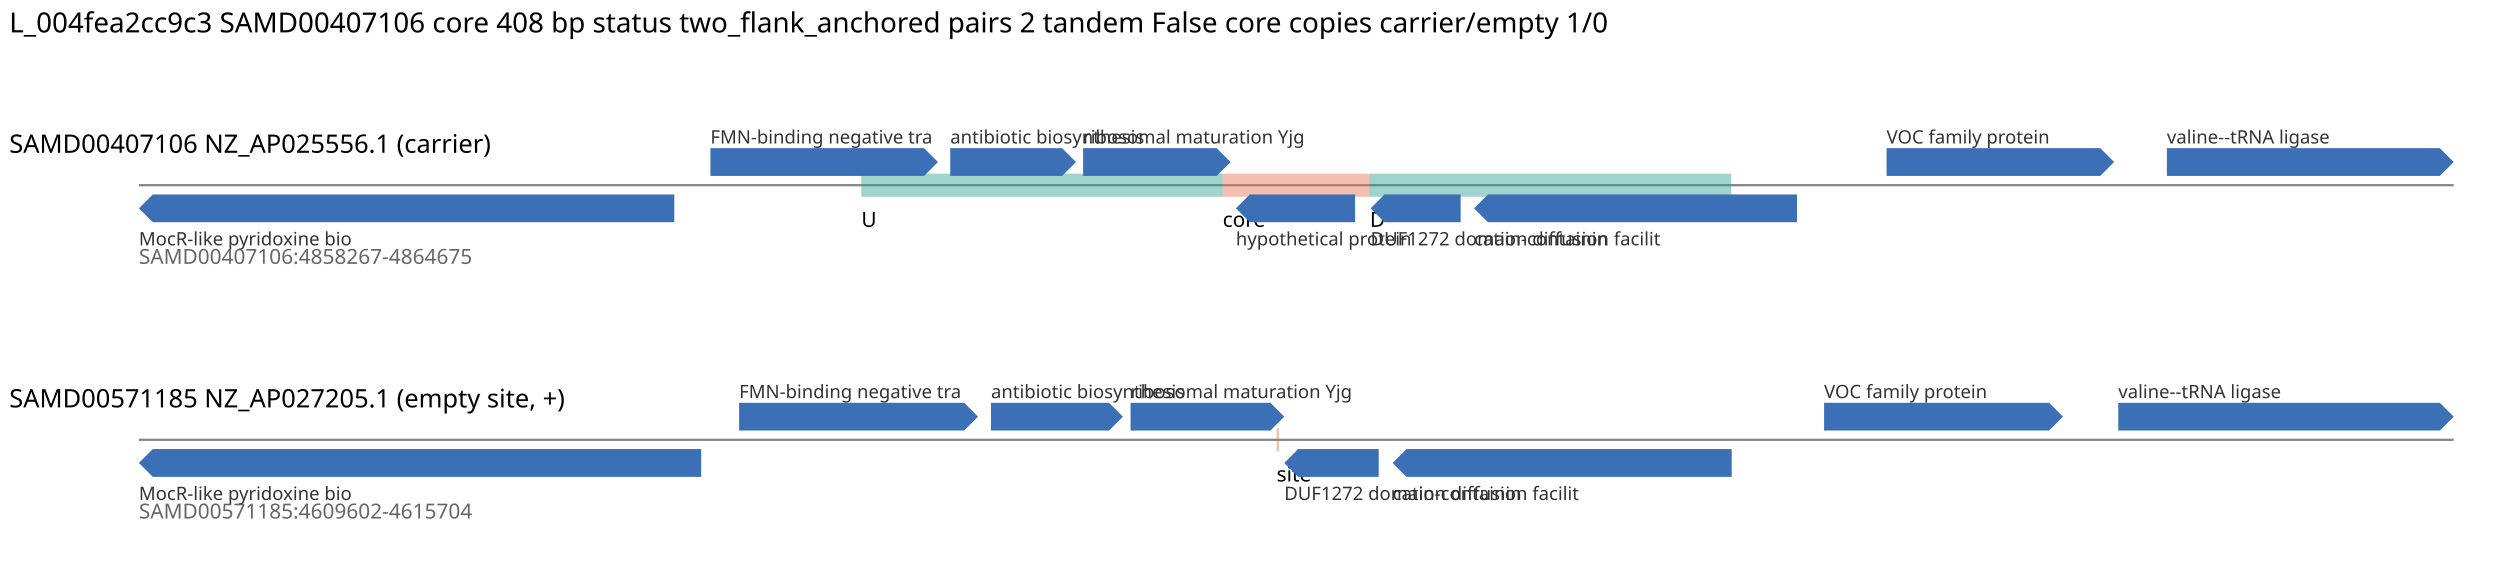
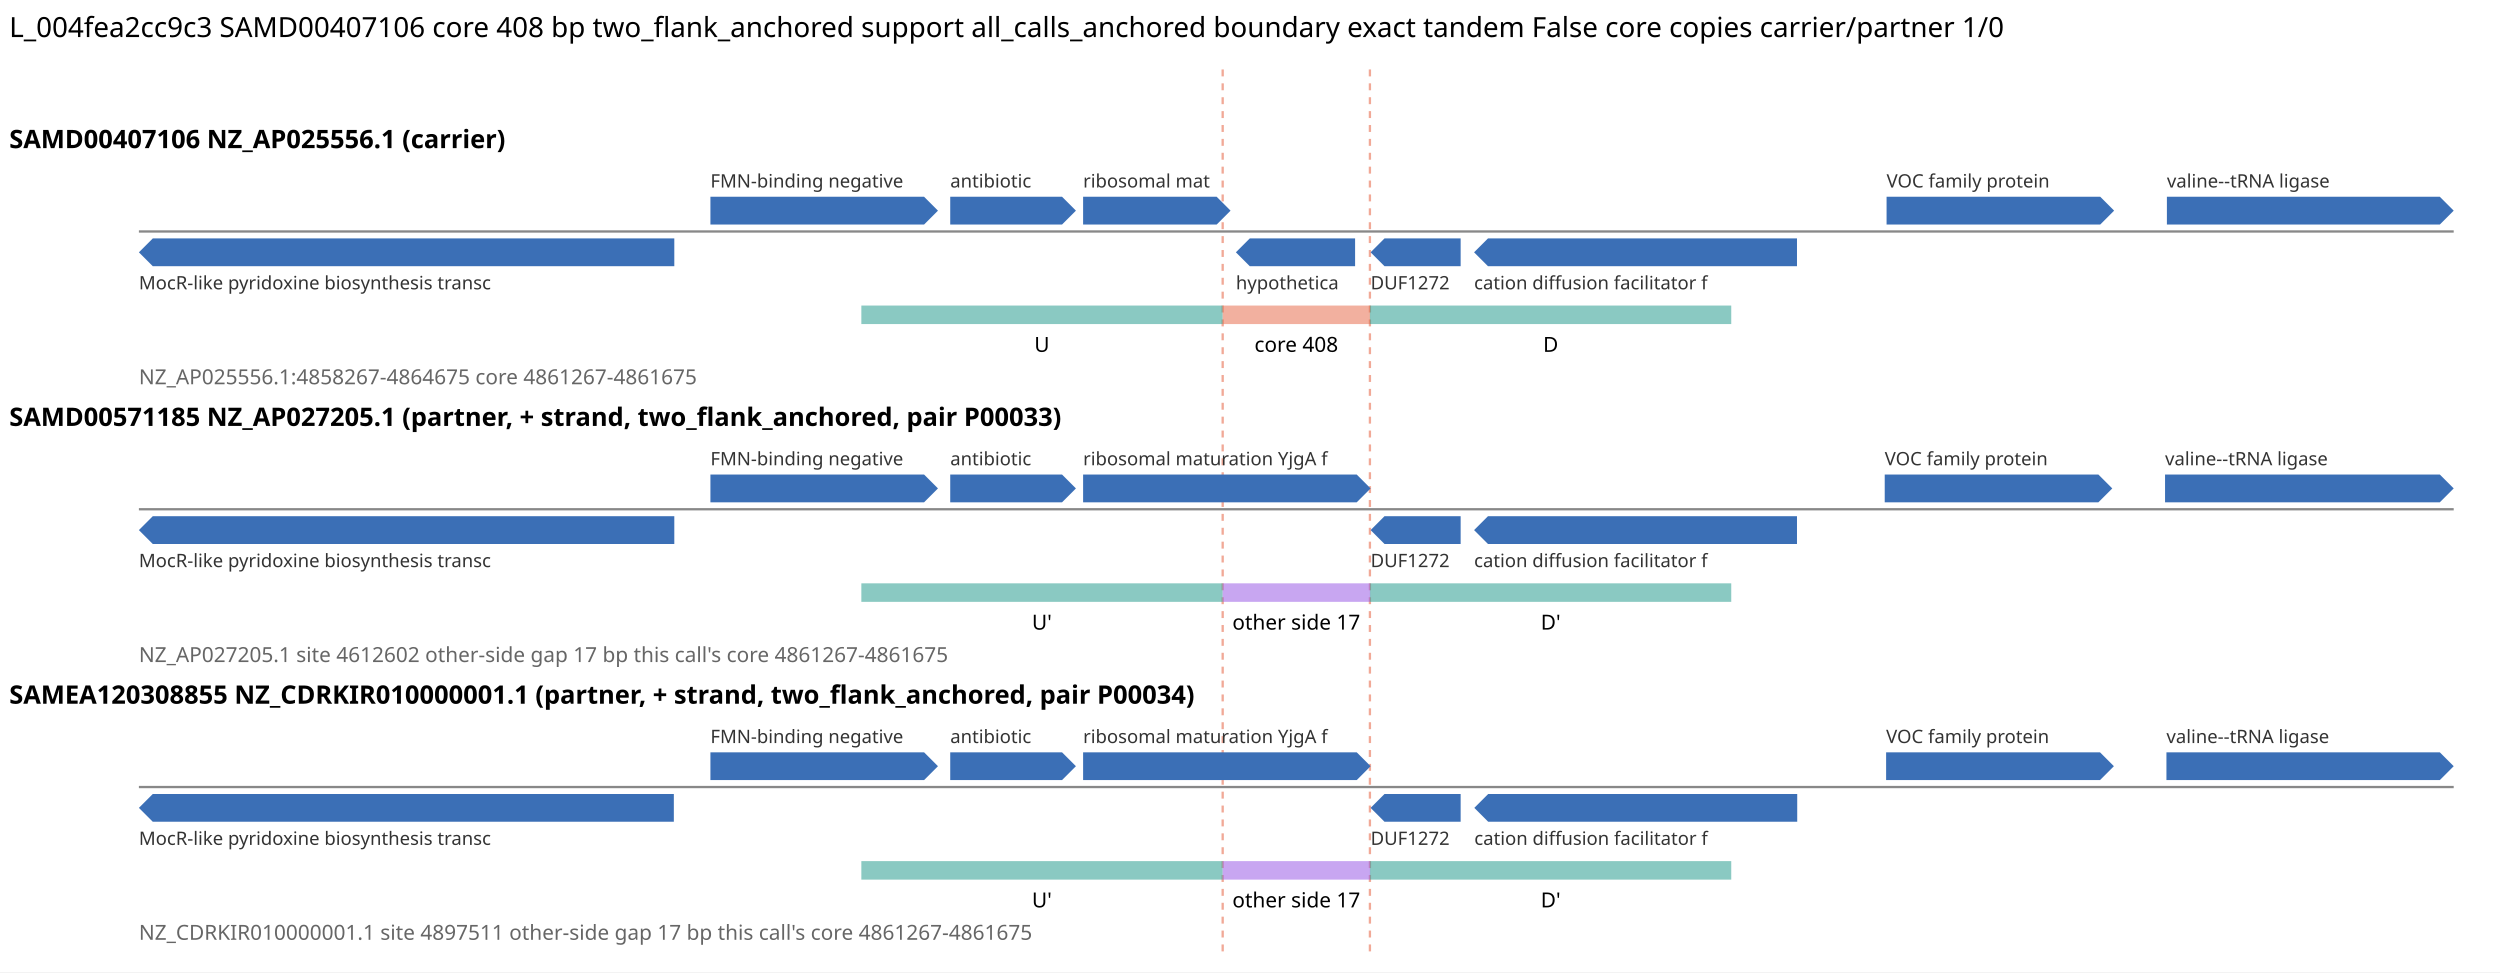
- <svg xmlns="http://www.w3.org/2000/svg" width="1080" height="250" font-family="sans-serif">
+ <svg xmlns="http://www.w3.org/2000/svg" width="1080" height="420" font-family="sans-serif">
  <rect width="100%" height="100%" fill="white" />
-   <text x="4" y="14" font-size="12">L_004fea2cc9c3  SAMD00407106  core 408 bp  status two_flank_anchored  pairs 2  tandem False  core copies carrier/empty 1/0</text>
-   <text x="4" y="66" font-size="11">SAMD00407106 NZ_AP025556.1 (carrier)</text>
-   <line x1="60" y1="80" x2="1060" y2="80" stroke="#888" />
-   <rect x="372.1" y="75" width="156.1" height="10" fill="#2a9d8f" opacity="0.45" />
-   <text x="372.1" y="98" font-size="9">U</text>
-   <rect x="528.2" y="75" width="63.7" height="10" fill="#e76f51" opacity="0.45" />
-   <text x="528.2" y="98" font-size="9">core</text>
-   <rect x="591.8" y="75" width="156.1" height="10" fill="#2a9d8f" opacity="0.45" />
-   <text x="591.8" y="98" font-size="9">D</text>
-   <polygon points="60.0,90 66.0,84 291.3,84 291.3,96 66.0,96" fill="#3b6fb6" />
-   <text x="60.0" y="106" font-size="8" fill="#333">MocR-like pyridoxine bio</text>
-   <polygon points="306.9,64 399.2,64 405.2,70 399.2,76 306.9,76" fill="#3b6fb6" />
-   <text x="306.9" y="62" font-size="8" fill="#333">FMN-binding negative tra</text>
-   <polygon points="410.5,64 458.8,64 464.8,70 458.8,76 410.5,76" fill="#3b6fb6" />
-   <text x="410.5" y="62" font-size="8" fill="#333">antibiotic biosynthesis </text>
-   <polygon points="467.9,64 525.6,64 531.6,70 525.6,76 467.9,76" fill="#3b6fb6" />
-   <text x="467.9" y="62" font-size="8" fill="#333">ribosomal maturation Yjg</text>
-   <polygon points="533.9,90 539.9,84 585.4,84 585.4,96 539.9,96" fill="#3b6fb6" />
-   <text x="533.9" y="106" font-size="8" fill="#333">hypothetical protein</text>
-   <polygon points="592.1,90 598.1,84 631.0,84 631.0,96 598.1,96" fill="#3b6fb6" />
-   <text x="592.1" y="106" font-size="8" fill="#333">DUF1272 domain-containin</text>
-   <polygon points="636.8,90 642.8,84 776.3,84 776.3,96 642.8,96" fill="#3b6fb6" />
-   <text x="636.8" y="106" font-size="8" fill="#333">cation diffusion facilit</text>
-   <polygon points="815.0,64 907.3,64 913.3,70 907.3,76 815.0,76" fill="#3b6fb6" />
-   <text x="815.0" y="62" font-size="8" fill="#333">VOC family protein</text>
-   <polygon points="936.1,64 1054.0,64 1060.0,70 1054.0,76 936.1,76" fill="#3b6fb6" />
-   <text x="936.1" y="62" font-size="8" fill="#333">valine--tRNA ligase</text>
-   <text x="60" y="114" font-size="9" fill="#666">SAMD00407106:4858267-4864675</text>
-   <text x="4" y="176" font-size="11">SAMD00571185 NZ_AP027205.1 (empty site, +)</text>
-   <line x1="60" y1="190" x2="1060" y2="190" stroke="#888" />
-   <rect x="551.5" y="185" width="1.0" height="10" fill="#e76f51" opacity="0.45" />
-   <text x="551.5" y="208" font-size="9">site</text>
-   <polygon points="60.0,200 66.0,194 302.9,194 302.9,206 66.0,206" fill="#3b6fb6" />
-   <text x="60.0" y="216" font-size="8" fill="#333">MocR-like pyridoxine bio</text>
-   <polygon points="319.3,174 416.5,174 422.5,180 416.5,186 319.3,186" fill="#3b6fb6" />
-   <text x="319.3" y="172" font-size="8" fill="#333">FMN-binding negative tra</text>
-   <polygon points="428.1,174 479.1,174 485.1,180 479.1,186 428.1,186" fill="#3b6fb6" />
-   <text x="428.1" y="172" font-size="8" fill="#333">antibiotic biosynthesis </text>
-   <polygon points="488.4,174 548.8,174 554.8,180 548.8,186 488.4,186" fill="#3b6fb6" />
-   <text x="488.4" y="172" font-size="8" fill="#333">ribosomal maturation Yjg</text>
-   <polygon points="554.8,200 560.8,194 595.6,194 595.6,206 560.8,206" fill="#3b6fb6" />
-   <text x="554.8" y="216" font-size="8" fill="#333">DUF1272 domain-containin</text>
-   <polygon points="601.6,200 607.6,194 748.1,194 748.1,206 607.6,206" fill="#3b6fb6" />
-   <text x="601.6" y="216" font-size="8" fill="#333">cation diffusion facilit</text>
-   <polygon points="788.0,174 885.2,174 891.2,180 885.2,186 788.0,186" fill="#3b6fb6" />
-   <text x="788.0" y="172" font-size="8" fill="#333">VOC family protein</text>
-   <polygon points="915.1,174 1054.0,174 1060.0,180 1054.0,186 915.1,186" fill="#3b6fb6" />
-   <text x="915.1" y="172" font-size="8" fill="#333">valine--tRNA ligase</text>
-   <text x="60" y="224" font-size="9" fill="#666">SAMD00571185:4609602-4615704</text>
+   <text x="4" y="16" font-size="12">L_004fea2cc9c3  SAMD00407106  core 408 bp  two_flank_anchored  support all_calls_anchored  boundary exact  tandem False  core copies carrier/partner 1/0</text>
+   <line x1="528.2" y1="30" x2="528.2" y2="412" stroke="#e76f51" stroke-dasharray="3,3" opacity="0.6" />
+   <line x1="591.8" y1="30" x2="591.8" y2="412" stroke="#e76f51" stroke-dasharray="3,3" opacity="0.6" />
+   <text x="4" y="64" font-size="11" font-weight="bold">SAMD00407106 NZ_AP025556.1 (carrier)</text>
+   <line x1="60" y1="100" x2="1060" y2="100" stroke="#888" />
+   <rect x="372.1" y="132" width="156.1" height="8" fill="#2a9d8f" opacity="0.55" />
+   <text x="450.1" y="152" font-size="9" text-anchor="middle">U</text>
+   <rect x="528.2" y="132" width="63.7" height="8" fill="#e76f51" opacity="0.55" />
+   <text x="560.0" y="152" font-size="9" text-anchor="middle">core 408</text>
+   <rect x="591.8" y="132" width="156.1" height="8" fill="#2a9d8f" opacity="0.55" />
+   <text x="669.9" y="152" font-size="9" text-anchor="middle">D</text>
+   <polygon points="60.0,109 66.0,103 291.3,103 291.3,115 66.0,115" fill="#3b6fb6" />
+   <text x="60.0" y="125" font-size="8" fill="#333">MocR-like pyridoxine biosynthesis transc</text>
+   <polygon points="306.9,85 399.2,85 405.2,91 399.2,97 306.9,97" fill="#3b6fb6" />
+   <text x="306.9" y="81" font-size="8" fill="#333">FMN-binding negative </text>
+   <polygon points="410.5,85 458.8,85 464.8,91 458.8,97 410.5,97" fill="#3b6fb6" />
+   <text x="410.5" y="81" font-size="8" fill="#333">antibiotic </text>
+   <polygon points="467.9,85 525.6,85 531.6,91 525.6,97 467.9,97" fill="#3b6fb6" />
+   <text x="467.9" y="81" font-size="8" fill="#333">ribosomal mat</text>
+   <polygon points="533.9,109 539.9,103 585.4,103 585.4,115 539.9,115" fill="#3b6fb6" />
+   <text x="533.9" y="125" font-size="8" fill="#333">hypothetica</text>
+   <polygon points="592.1,109 598.1,103 631.0,103 631.0,115 598.1,115" fill="#3b6fb6" />
+   <text x="592.1" y="125" font-size="8" fill="#333">DUF1272 </text>
+   <polygon points="636.8,109 642.8,103 776.3,103 776.3,115 642.8,115" fill="#3b6fb6" />
+   <text x="636.8" y="125" font-size="8" fill="#333">cation diffusion facilitator f</text>
+   <polygon points="815.0,85 907.3,85 913.3,91 907.3,97 815.0,97" fill="#3b6fb6" />
+   <text x="815.0" y="81" font-size="8" fill="#333">VOC family protein</text>
+   <polygon points="936.1,85 1054.0,85 1060.0,91 1054.0,97 936.1,97" fill="#3b6fb6" />
+   <text x="936.1" y="81" font-size="8" fill="#333">valine--tRNA ligase</text>
+   <text x="60" y="166" font-size="9" fill="#666">NZ_AP025556.1:4858267-4864675  core 4861267-4861675</text>
+   <text x="4" y="184" font-size="11" font-weight="bold">SAMD00571185 NZ_AP027205.1 (partner, + strand, two_flank_anchored, pair P00033)</text>
+   <line x1="60" y1="220" x2="1060" y2="220" stroke="#888" />
+   <rect x="372.1" y="252" width="156.1" height="8" fill="#2a9d8f" opacity="0.55" />
+   <text x="450.1" y="272" font-size="9" text-anchor="middle">U'</text>
+   <rect x="591.8" y="252" width="156.1" height="8" fill="#2a9d8f" opacity="0.55" />
+   <text x="669.9" y="272" font-size="9" text-anchor="middle">D'</text>
+   <rect x="528.2" y="252" width="63.7" height="8" fill="#9b5de5" opacity="0.55" />
+   <text x="560.0" y="272" font-size="9" text-anchor="middle">other side 17</text>
+   <polygon points="60.0,229 66.0,223 291.3,223 291.3,235 66.0,235" fill="#3b6fb6" />
+   <text x="60.0" y="245" font-size="8" fill="#333">MocR-like pyridoxine biosynthesis transc</text>
+   <polygon points="306.9,205 399.2,205 405.2,211 399.2,217 306.9,217" fill="#3b6fb6" />
+   <text x="306.9" y="201" font-size="8" fill="#333">FMN-binding negative </text>
+   <polygon points="410.5,205 458.8,205 464.8,211 458.8,217 410.5,217" fill="#3b6fb6" />
+   <text x="410.5" y="201" font-size="8" fill="#333">antibiotic </text>
+   <polygon points="467.9,205 586.1,205 592.1,211 586.1,217 467.9,217" fill="#3b6fb6" />
+   <text x="467.9" y="201" font-size="8" fill="#333">ribosomal maturation YjgA f</text>
+   <polygon points="592.1,229 598.1,223 631.0,223 631.0,235 598.1,235" fill="#3b6fb6" />
+   <text x="592.1" y="245" font-size="8" fill="#333">DUF1272 </text>
+   <polygon points="636.8,229 642.8,223 776.3,223 776.3,235 642.8,235" fill="#3b6fb6" />
+   <text x="636.8" y="245" font-size="8" fill="#333">cation diffusion facilitator f</text>
+   <polygon points="814.2,205 906.5,205 912.5,211 906.5,217 814.2,217" fill="#3b6fb6" />
+   <text x="814.2" y="201" font-size="8" fill="#333">VOC family protein</text>
+   <polygon points="935.3,205 1054.0,205 1060.0,211 1054.0,217 935.3,217" fill="#3b6fb6" />
+   <text x="935.3" y="201" font-size="8" fill="#333">valine--tRNA ligase</text>
+   <text x="60" y="286" font-size="9" fill="#666">NZ_AP027205.1 site 4612602  other-side gap 17 bp  this call's core 4861267-4861675</text>
+   <text x="4" y="304" font-size="11" font-weight="bold">SAMEA120308855 NZ_CDRKIR010000001.1 (partner, + strand, two_flank_anchored, pair P00034)</text>
+   <line x1="60" y1="340" x2="1060" y2="340" stroke="#888" />
+   <rect x="372.1" y="372" width="156.1" height="8" fill="#2a9d8f" opacity="0.55" />
+   <text x="450.1" y="392" font-size="9" text-anchor="middle">U'</text>
+   <rect x="591.8" y="372" width="156.1" height="8" fill="#2a9d8f" opacity="0.55" />
+   <text x="669.9" y="392" font-size="9" text-anchor="middle">D'</text>
+   <rect x="528.2" y="372" width="63.7" height="8" fill="#9b5de5" opacity="0.55" />
+   <text x="560.0" y="392" font-size="9" text-anchor="middle">other side 17</text>
+   <polygon points="60.0,349 66.0,343 291.1,343 291.1,355 66.0,355" fill="#3b6fb6" />
+   <text x="60.0" y="365" font-size="8" fill="#333">MocR-like pyridoxine biosynthesis transc</text>
+   <polygon points="306.9,325 399.2,325 405.2,331 399.2,337 306.9,337" fill="#3b6fb6" />
+   <text x="306.9" y="321" font-size="8" fill="#333">FMN-binding negative </text>
+   <polygon points="410.5,325 458.8,325 464.8,331 458.8,337 410.5,337" fill="#3b6fb6" />
+   <text x="410.5" y="321" font-size="8" fill="#333">antibiotic </text>
+   <polygon points="467.9,325 586.1,325 592.1,331 586.1,337 467.9,337" fill="#3b6fb6" />
+   <text x="467.9" y="321" font-size="8" fill="#333">ribosomal maturation YjgA f</text>
+   <polygon points="592.1,349 598.1,343 631.0,343 631.0,355 598.1,355" fill="#3b6fb6" />
+   <text x="592.1" y="365" font-size="8" fill="#333">DUF1272 </text>
+   <polygon points="636.9,349 642.9,343 776.4,343 776.4,355 642.9,355" fill="#3b6fb6" />
+   <text x="636.9" y="365" font-size="8" fill="#333">cation diffusion facilitator f</text>
+   <polygon points="814.8,325 907.2,325 913.2,331 907.2,337 814.8,337" fill="#3b6fb6" />
+   <text x="814.8" y="321" font-size="8" fill="#333">VOC family protein</text>
+   <polygon points="935.9,325 1054.0,325 1060.0,331 1054.0,337 935.9,337" fill="#3b6fb6" />
+   <text x="935.9" y="321" font-size="8" fill="#333">valine--tRNA ligase</text>
+   <text x="60" y="406" font-size="9" fill="#666">NZ_CDRKIR010000001.1 site 4897511  other-side gap 17 bp  this call's core 4861267-4861675</text>
</svg>
